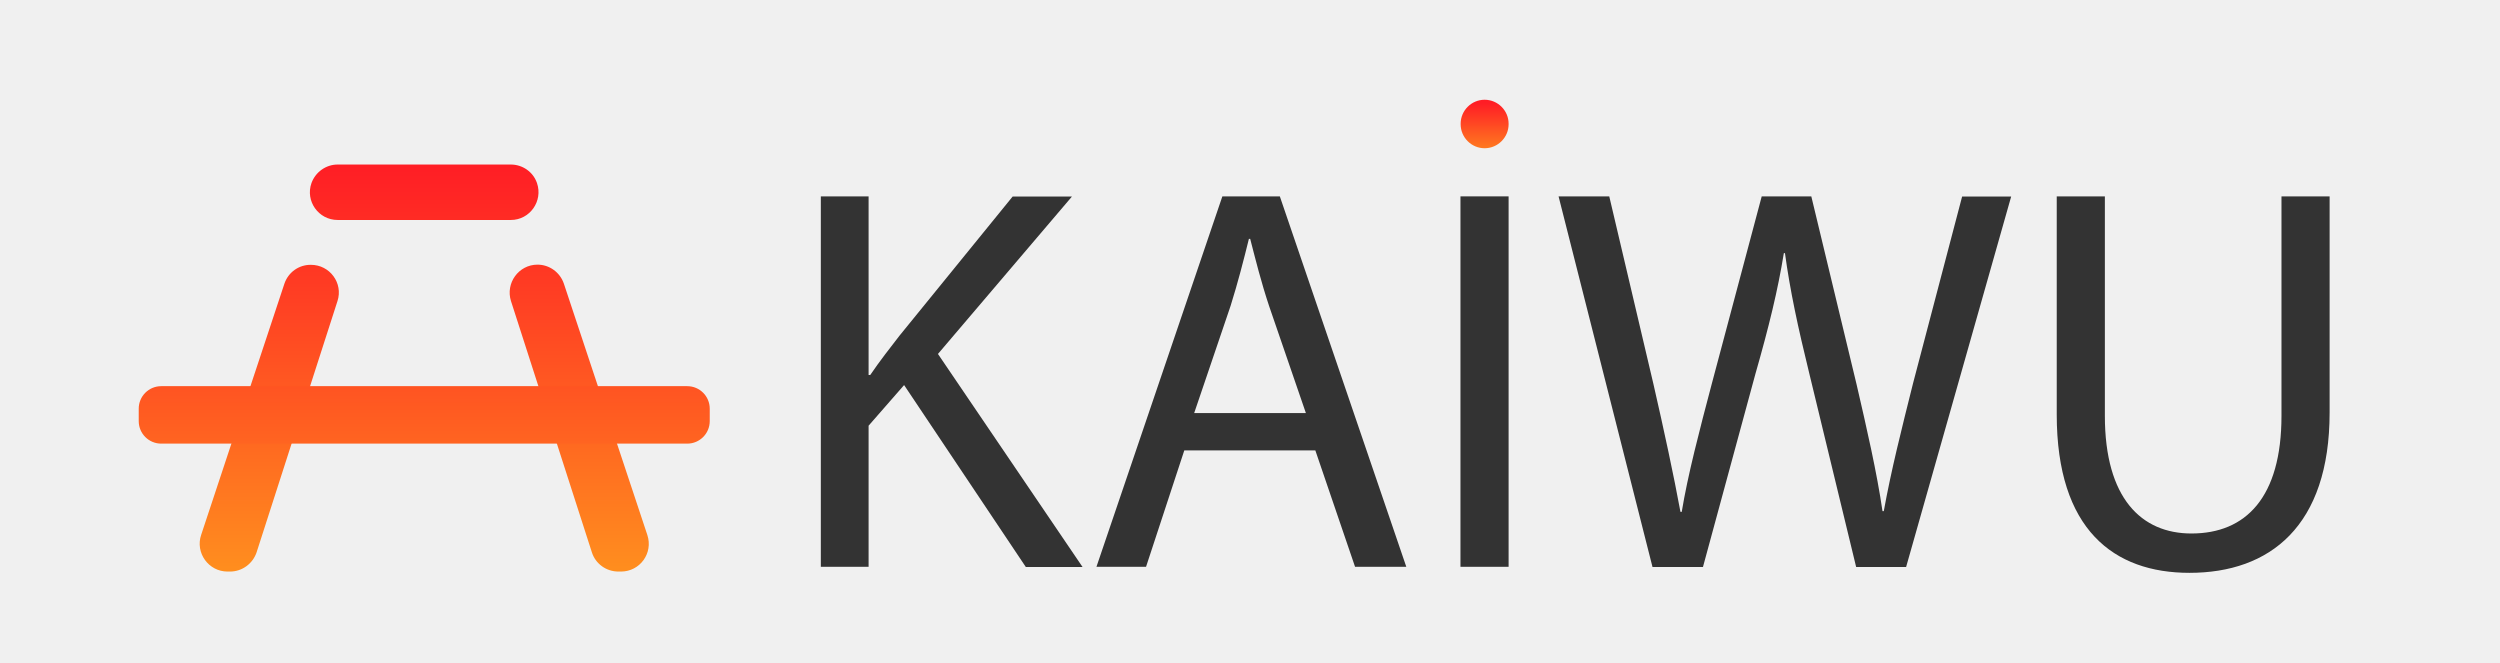
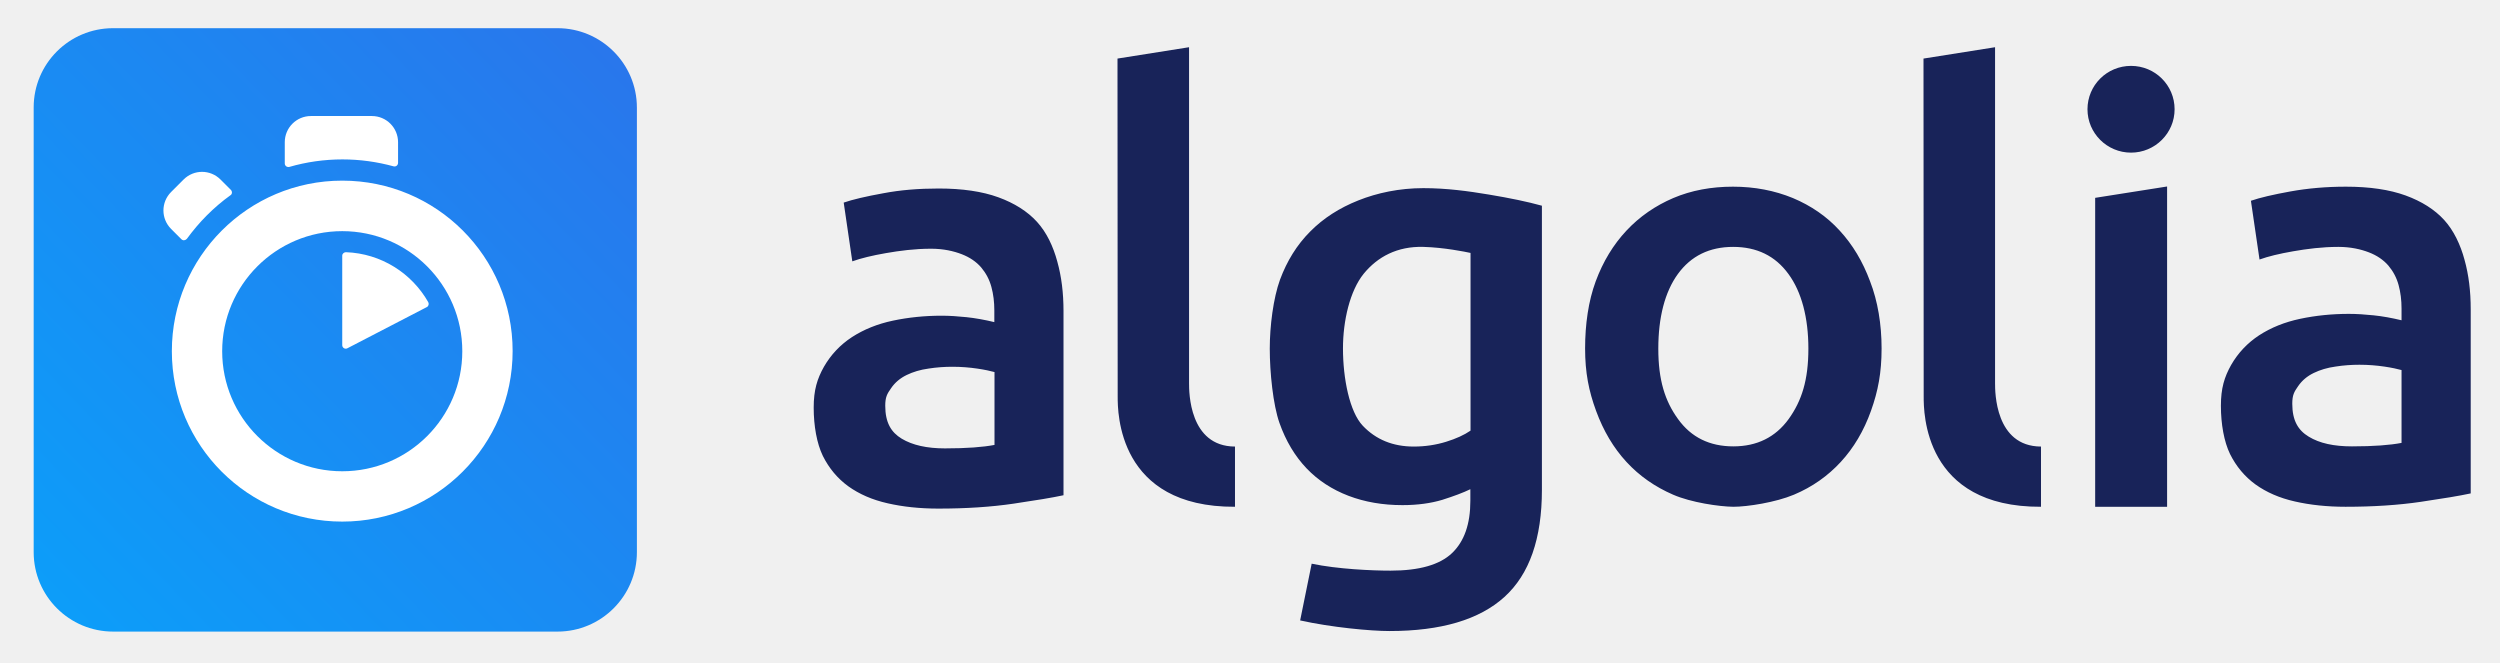
- <svg xmlns="http://www.w3.org/2000/svg" version="1.1" id="图层_1" x="0px" y="0px" viewBox="0 0 1366 362" style="enable-background:new 0 0 1366 362;" xml:space="preserve">
-   <style type="text/css">
- 	.st0{fill:#333333;}
- 	.st1{fill:url(#SVGID_1_);}
- 	.st2{fill:url(#SVGID_2_);}
- 	.st3{fill:url(#SVGID_3_);}
- 	.st4{fill:url(#SVGID_4_);}
- 	.st5{fill:url(#SVGID_5_);}
- </style>
-   <g>
-     <g>
-       <path class="st0" d="M448.5,107.3h26.1v97.6h0.9c5.3-7.8,10.9-14.9,16-21.5l61.8-76h32.4l-73.2,86l79,116.4h-31L494,210.4    l-19.4,22.2v77.1h-26.1V107.3z" />
-       <path class="st0" d="M647.1,246.1l-20.9,63.6h-27.1l68.8-202.4h31.4l69.1,202.4h-28l-21.7-63.6H647.1z M713.5,225.6l-20-58.2    c-4.4-13.2-7.4-25.3-10.4-36.9h-0.7c-2.9,11.8-6.1,24.2-10,36.6l-19.9,58.6H713.5z" />
-       <path class="st0" d="M824.3,107.3v202.4h-26.3V107.3H824.3z" />
-       <path class="st0" d="M902.9,309.7l-51.3-202.4h27.7l24.1,102.4c5.8,25.3,11.2,50.4,14.8,70h0.7c3.3-20.1,9.6-44.2,16.5-70.3    l27.2-102.1h27.1l24.7,102.6c5.6,24.2,11.1,48.1,14.2,69.4h0.7c4-22.2,9.7-44.7,16-69.9l26.8-102h26.8l-57.4,202.4h-27.3    l-25.5-105.3c-6.4-26.1-10.6-45.7-13.4-66.2h-0.6c-3.3,20.3-8.1,40-15.6,66.2l-28.6,105.3H902.9z" />
-       <path class="st0" d="M1150.1,107.3v119.9c0,45.1,20,64.3,47.3,64.3c29.8,0,49.2-19.8,49.2-64.3V107.3h26.3v118.1    c0,62.2-32.7,87.6-76.6,87.6c-41.3,0-72.5-23.6-72.5-86.5V107.3H1150.1z" />
-     </g>
-   </g>
-   <g>
-     <linearGradient id="SVGID_1_" gradientUnits="userSpaceOnUse" x1="811.184" y1="56.269" x2="811.184" y2="88.182">
-       <stop offset="0" style="stop-color:#FF1D25" />
-       <stop offset="1" style="stop-color:#FF931E" />
-     </linearGradient>
-     <path class="st1" d="M798.1,67.6v0.3c0,7.2,5.9,13.1,13.1,13.1h0c7.2,0,13.1-5.9,13.1-13.1v-0.3c0-7.2-5.9-13.1-13.1-13.1h0   C804,54.5,798.1,60.4,798.1,67.6z" />
-   </g>
-   <g>
-     <g>
-       <linearGradient id="SVGID_2_" gradientUnits="userSpaceOnUse" x1="147.077" y1="321.599" x2="147.077" y2="88.667">
-         <stop offset="0" style="stop-color:#FF931E" />
-         <stop offset="0.683" style="stop-color:#FF3F23" />
-         <stop offset="1" style="stop-color:#FF1D25" />
-       </linearGradient>
-       <path class="st2" d="M155.4,155l-45.5,137.3c-3.3,9.8,4.1,20,14.4,20h1.4c6.6,0,12.4-4.3,14.5-10.5l44.2-137.3    c3.2-9.8-4.2-19.8-14.5-19.8h0C163.3,144.6,157.5,148.8,155.4,155z" />
-       <linearGradient id="SVGID_3_" gradientUnits="userSpaceOnUse" x1="231.774" y1="321.599" x2="231.774" y2="88.667">
-         <stop offset="0" style="stop-color:#FF931E" />
-         <stop offset="0.683" style="stop-color:#FF3F23" />
-         <stop offset="1" style="stop-color:#FF1D25" />
-       </linearGradient>
-       <path class="st3" d="M293.4,100L293.4,100c-2.1-6.1-7.9-10.1-14.3-10.1h-94.6c-6.4,0-12.1,4.1-14.3,10.1l0,0    c-3.5,9.8,3.8,20.2,14.3,20.2h94.6C289.5,120.2,296.8,109.9,293.4,100z" />
-       <linearGradient id="SVGID_4_" gradientUnits="userSpaceOnUse" x1="316.471" y1="321.599" x2="316.471" y2="88.667">
-         <stop offset="0" style="stop-color:#FF931E" />
-         <stop offset="0.683" style="stop-color:#FF3F23" />
-         <stop offset="1" style="stop-color:#FF1D25" />
-       </linearGradient>
-       <path class="st4" d="M279.2,164.5l44.2,137.3c2,6.3,7.9,10.5,14.5,10.5h1.4c10.4,0,17.7-10.1,14.4-20L308.1,155    c-2.1-6.2-7.9-10.4-14.4-10.4h0C283.4,144.6,276.1,154.7,279.2,164.5z" />
-       <linearGradient id="SVGID_5_" gradientUnits="userSpaceOnUse" x1="231.774" y1="330.913" x2="231.774" y2="97.981">
-         <stop offset="0" style="stop-color:#FF931E" />
-         <stop offset="0.683" style="stop-color:#FF3F23" />
-         <stop offset="1" style="stop-color:#FF1D25" />
-       </linearGradient>
-       <path class="st5" d="M375.5,242.4H88.1c-6.8,0-12.3-5.5-12.3-12.3v-6.8c0-6.8,5.5-12.3,12.3-12.3h287.4c6.8,0,12.3,5.5,12.3,12.3    v6.8C387.8,236.9,382.3,242.4,375.5,242.4z" />
-     </g>
-   </g>
+ <svg xmlns="http://www.w3.org/2000/svg" viewBox="0 0 1366 362">
+   <linearGradient id="a" x1="428.258" x2="434.145" y1="404.15" y2="409.85" gradientUnits="userSpaceOnUse" gradientTransform="matrix(94.045 0 0 -94.072 -40381.527 38479.52)">
+     <stop offset="0" stop-color="#00aeff" />
+     <stop offset="1" stop-color="#3369e7" />
+   </linearGradient>
+   <path fill="url(#a)" d="M61.8 15.4h242.8c23.9 0 43.4 19.4 43.4 43.4v242.9c0 23.9-19.4 43.4-43.4 43.4H61.8c-23.9 0-43.4-19.4-43.4-43.4v-243c0-23.9 19.4-43.3 43.4-43.3z" />
+   <path fill="#FFF" d="M187 98.7c-51.4 0-93.1 41.7-93.1 93.2S135.6 285 187 285s93.1-41.7 93.1-93.2-41.6-93.1-93.1-93.1zm0 158.8c-36.2 0-65.6-29.4-65.6-65.6s29.4-65.6 65.6-65.6 65.6 29.4 65.6 65.6-29.3 65.6-65.6 65.6zm0-117.8v48.9c0 1.4 1.5 2.4 2.8 1.7l43.4-22.5c1-.5 1.3-1.7.8-2.7-9-15.8-25.7-26.6-45-27.3-1 0-2 .8-2 1.9zm-60.8-35.9l-5.7-5.7c-5.6-5.6-14.6-5.6-20.2 0l-6.8 6.8c-5.6 5.6-5.6 14.6 0 20.2l5.6 5.6c.9.9 2.2.7 3-.2 3.3-4.5 6.9-8.8 10.9-12.8 4.1-4.1 8.3-7.7 12.9-11 1-.6 1.1-2 .3-2.9zM217.5 89V77.7c0-7.9-6.4-14.3-14.3-14.3h-33.3c-7.9 0-14.3 6.4-14.3 14.3v11.6c0 1.3 1.2 2.2 2.5 1.9 9.3-2.7 19.1-4.1 29-4.1 9.5 0 18.9 1.3 28 3.8 1.2.3 2.4-.6 2.4-1.9z" />
+   <path fill="#182359" d="M842.5 267.6c0 26.7-6.8 46.2-20.5 58.6-13.7 12.4-34.6 18.6-62.8 18.6-10.3 0-31.7-2-48.8-5.8l6.3-31c14.3 3 33.2 3.8 43.1 3.8 15.7 0 26.9-3.2 33.6-9.6s10-15.9 10-28.5v-6.4c-3.9 1.9-9 3.8-15.3 5.8-6.3 1.9-13.6 2.9-21.8 2.9-10.8 0-20.6-1.7-29.5-5.1-8.9-3.4-16.6-8.4-22.9-15-6.3-6.6-11.3-14.9-14.8-24.8s-5.3-27.6-5.3-40.6c0-12.2 1.9-27.5 5.6-37.7 3.8-10.2 9.2-19 16.5-26.3 7.2-7.3 16-12.9 26.3-17s22.4-6.7 35.5-6.7c12.7 0 24.4 1.6 35.8 3.5 11.4 1.9 21.1 3.9 29 6.1v155.2zm-108.7-77.2c0 16.4 3.6 34.6 10.8 42.2 7.2 7.6 16.5 11.4 27.9 11.4 6.2 0 12.1-.9 17.6-2.6 5.5-1.7 9.9-3.7 13.4-6.1v-97.1c-2.8-.6-14.5-3-25.8-3.3-14.2-.4-25 5.4-32.6 14.7-7.5 9.3-11.3 25.6-11.3 40.8zm294.3 0c0 13.2-1.9 23.2-5.8 34.1s-9.4 20.2-16.5 27.9c-7.1 7.7-15.6 13.7-25.6 17.9s-25.4 6.6-33.1 6.6c-7.7-.1-23-2.3-32.9-6.6-9.9-4.3-18.4-10.2-25.5-17.9-7.1-7.7-12.6-17-16.6-27.9s-6-20.9-6-34.1c0-13.2 1.8-25.9 5.8-36.7 4-10.8 9.6-20 16.8-27.7s15.8-13.6 25.6-17.8c9.9-4.2 20.8-6.2 32.6-6.2s22.7 2.1 32.7 6.2c10 4.2 18.6 10.1 25.6 17.8 7.1 7.7 12.6 16.9 16.6 27.7 4.2 10.8 6.3 23.5 6.3 36.7zm-40 .1c0-16.9-3.7-31-10.9-40.8-7.2-9.9-17.3-14.8-30.2-14.8-12.9 0-23 4.9-30.2 14.8-7.2 9.9-10.7 23.9-10.7 40.8 0 17.1 3.6 28.6 10.8 38.5 7.2 10 17.3 14.9 30.2 14.9 12.9 0 23-5 30.2-14.9 7.2-10 10.8-21.4 10.8-38.5zm127.1 86.4c-64.1.3-64.1-51.8-64.1-60.1L1051 32l39.1-6.2v183.6c0 4.7 0 34.5 25.1 34.6v32.9zm68.9 0h-39.3V108.1l39.3-6.2v175zm-19.7-193.5c13.1 0 23.8-10.6 23.8-23.7S1177.6 36 1164.4 36s-23.8 10.6-23.8 23.7 10.7 23.7 23.8 23.7zm117.4 18.6c12.9 0 23.8 1.6 32.6 4.8 8.8 3.2 15.9 7.7 21.1 13.4s8.9 13.5 11.1 21.7c2.3 8.2 3.4 17.2 3.4 27.1v100.6c-6 1.3-15.1 2.8-27.3 4.6s-25.9 2.7-41.1 2.7c-10.1 0-19.4-1-27.7-2.9-8.4-1.9-15.5-5-21.5-9.3-5.9-4.3-10.5-9.8-13.9-16.6-3.3-6.8-5-16.4-5-26.4 0-9.6 1.9-15.7 5.6-22.3 3.8-6.6 8.9-12 15.3-16.2 6.5-4.2 13.9-7.2 22.4-9s17.4-2.7 26.6-2.7c4.3 0 8.8.3 13.6.8s9.8 1.4 15.2 2.7v-6.4c0-4.5-.5-8.8-1.6-12.8-1.1-4.1-3-7.6-5.6-10.7-2.7-3.1-6.2-5.5-10.6-7.2s-10-3-16.7-3c-9 0-17.2 1.1-24.7 2.4-7.5 1.3-13.7 2.8-18.4 4.5l-4.7-32.1c4.9-1.7 12.2-3.4 21.6-5.1s19.5-2.6 30.3-2.6zm3.3 141.9c12 0 20.9-.7 27.1-1.9v-39.8c-2.2-.6-5.3-1.3-9.4-1.9-4.1-.6-8.6-1-13.6-1-4.3 0-8.7.3-13.1 1-4.4.6-8.4 1.8-11.9 3.5s-6.4 4.1-8.5 7.2c-2.2 3.1-3.2 4.9-3.2 9.6 0 9.2 3.2 14.5 9 18 5.9 3.6 13.7 5.3 23.6 5.3zM512.9 103c12.9 0 23.8 1.6 32.6 4.8 8.8 3.2 15.9 7.7 21.1 13.4 5.3 5.8 8.9 13.5 11.1 21.7 2.3 8.2 3.4 17.2 3.4 27.1v100.6c-6 1.3-15.1 2.8-27.3 4.6-12.2 1.8-25.9 2.7-41.1 2.7-10.1 0-19.4-1-27.7-2.9-8.4-1.9-15.5-5-21.5-9.3-5.9-4.3-10.5-9.8-13.9-16.6-3.3-6.8-5-16.4-5-26.4 0-9.6 1.9-15.7 5.6-22.3 3.8-6.6 8.9-12 15.3-16.2 6.5-4.2 13.9-7.2 22.4-9s17.4-2.7 26.6-2.7c4.3 0 8.8.3 13.6.8 4.7.5 9.8 1.4 15.2 2.7v-6.4c0-4.5-.5-8.8-1.6-12.8-1.1-4.1-3-7.6-5.6-10.7-2.7-3.1-6.2-5.5-10.6-7.2-4.4-1.7-10-3-16.7-3-9 0-17.2 1.1-24.7 2.4-7.5 1.3-13.7 2.8-18.4 4.5l-4.7-32.1c4.9-1.7 12.2-3.4 21.6-5.1 9.4-1.8 19.5-2.6 30.3-2.6zm3.4 142c12 0 20.9-.7 27.1-1.9v-39.8c-2.2-.6-5.3-1.3-9.4-1.9-4.1-.6-8.6-1-13.6-1-4.3 0-8.7.3-13.1 1-4.4.6-8.4 1.8-11.9 3.5s-6.4 4.1-8.5 7.2c-2.2 3.1-3.2 4.9-3.2 9.6 0 9.2 3.2 14.5 9 18s13.7 5.3 23.6 5.3zm158.5 31.9c-64.1.3-64.1-51.8-64.1-60.1L610.6 32l39.1-6.2v183.6c0 4.7 0 34.5 25.1 34.6v32.9z" />
</svg>
